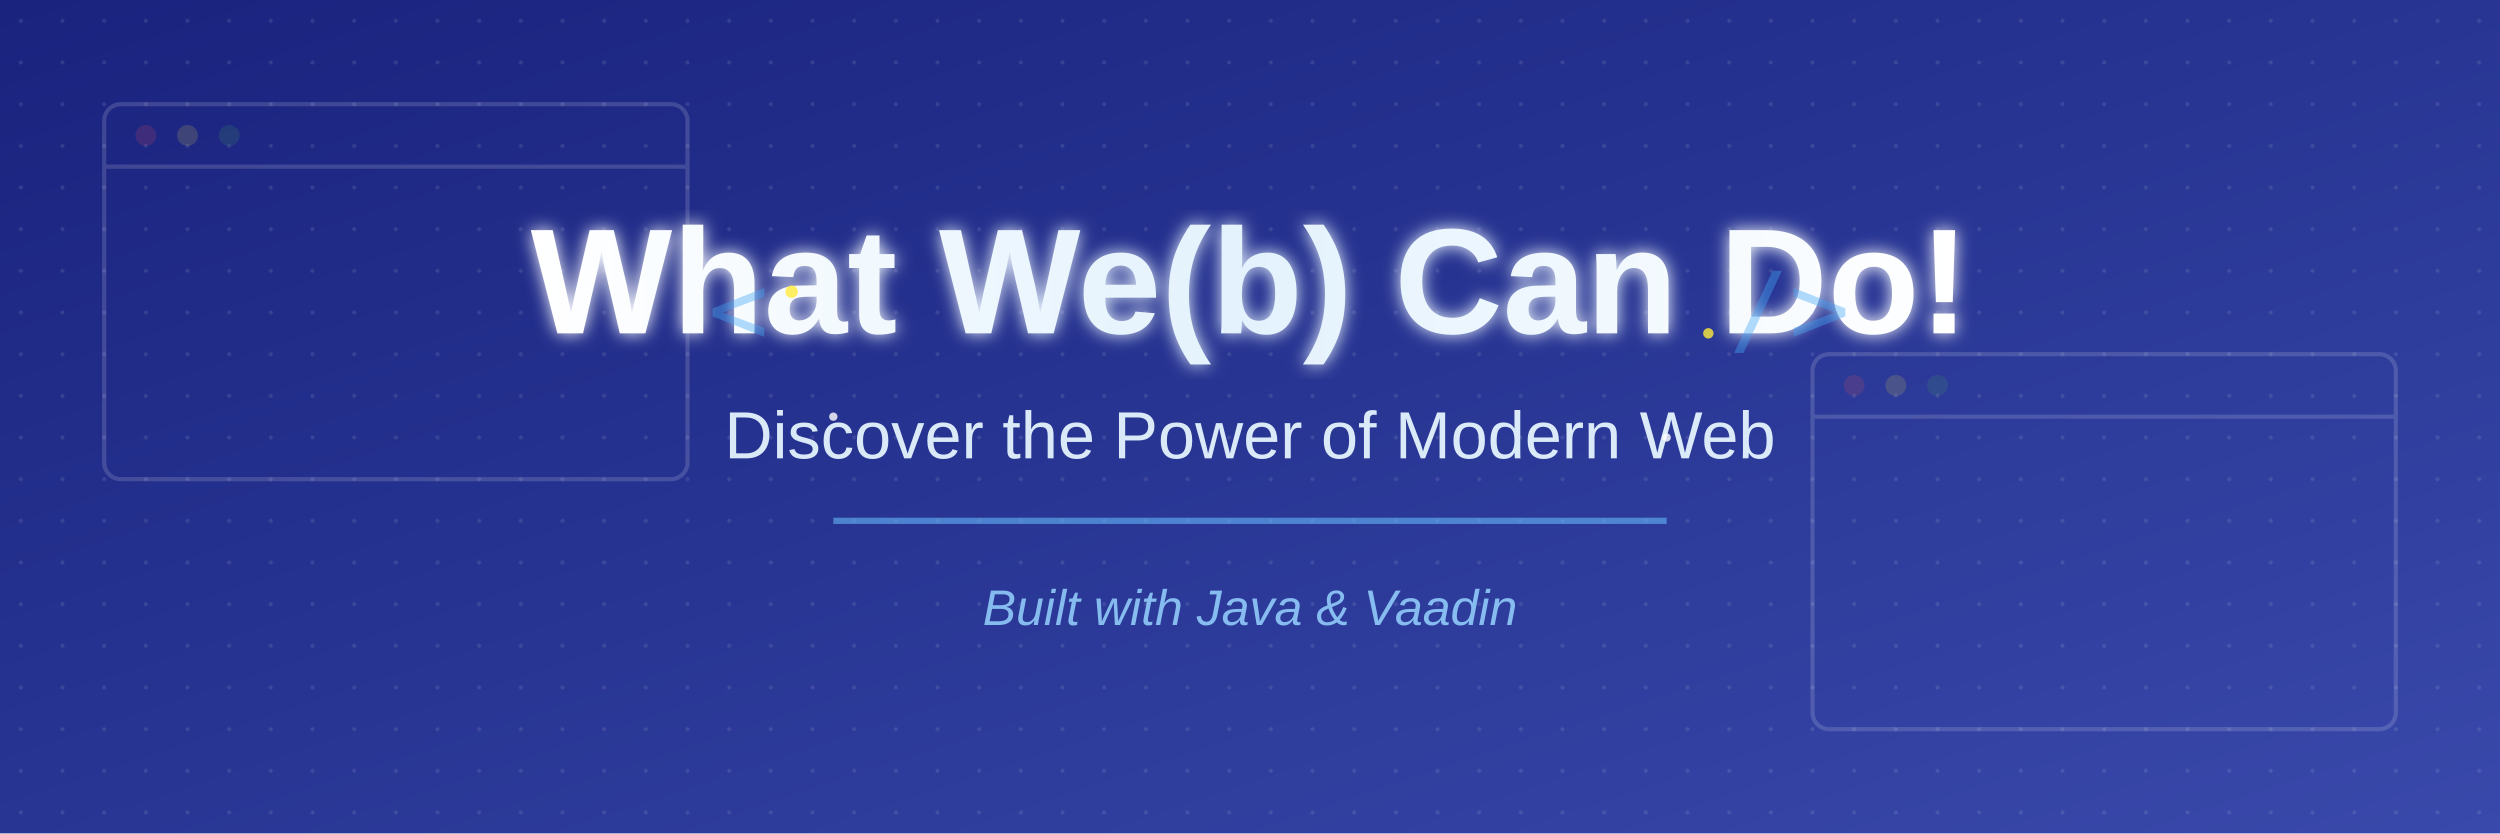
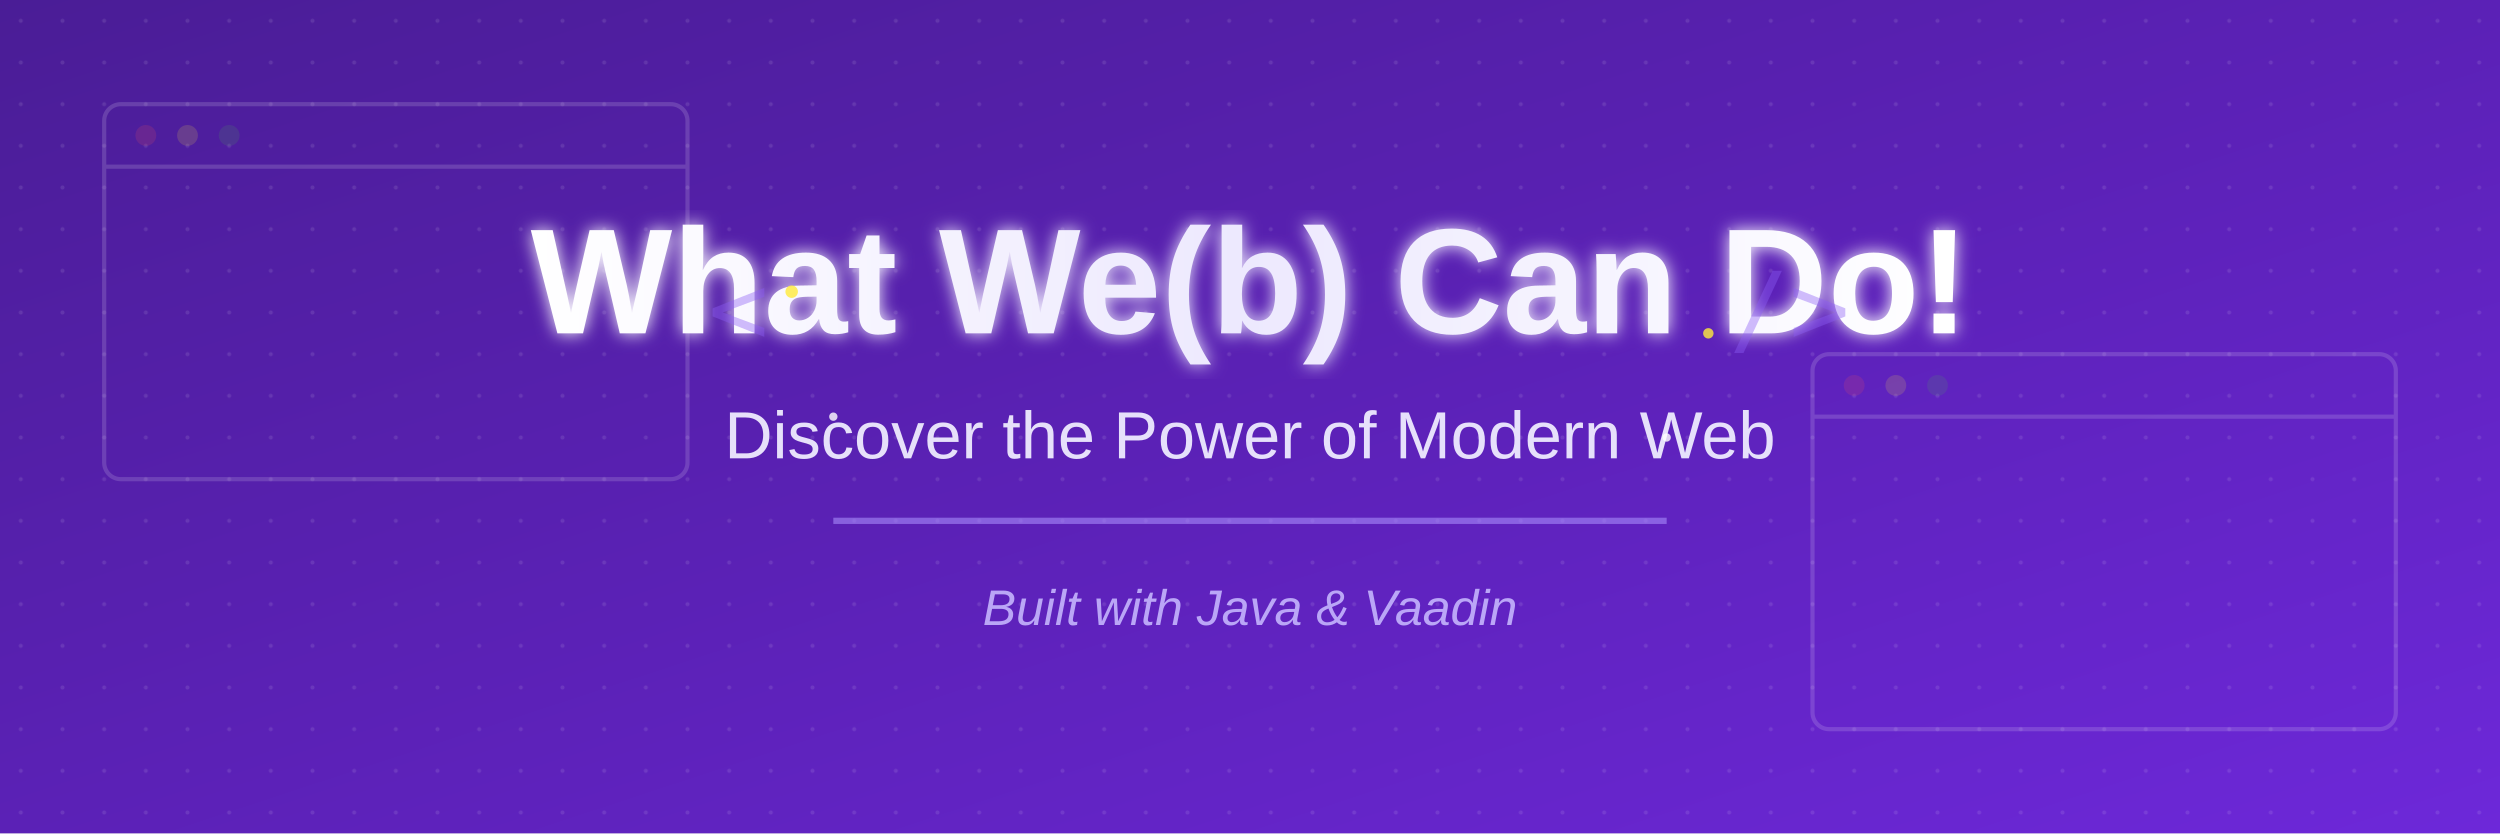
<svg xmlns="http://www.w3.org/2000/svg" viewBox="0 0 1200 400" width="1200" height="400">
  <defs>
    <linearGradient id="bgGradient" x1="0%" y1="0%" x2="100%" y2="100%">
-       <stop offset="0%" style="stop-color:#1a237e;stop-opacity:1" />
-       <stop offset="50%" style="stop-color:#283593;stop-opacity:1" />
-       <stop offset="100%" style="stop-color:#3949ab;stop-opacity:1" />
+       <stop offset="0%" style="stop-color:#4a1d96;stop-opacity:1" />
+       <stop offset="50%" style="stop-color:#5b21b6;stop-opacity:1" />
+       <stop offset="100%" style="stop-color:#6d28d9;stop-opacity:1" />
    </linearGradient>
    <linearGradient id="textGradient" x1="0%" y1="0%" x2="100%" y2="0%">
      <stop offset="0%" style="stop-color:#ffffff;stop-opacity:1" />
-       <stop offset="50%" style="stop-color:#e3f2fd;stop-opacity:1" />
+       <stop offset="50%" style="stop-color:#ede9fe;stop-opacity:1" />
      <stop offset="100%" style="stop-color:#ffffff;stop-opacity:1" />
    </linearGradient>
    <filter id="glow">
      <feGaussianBlur stdDeviation="4" result="coloredBlur" />
      <feMerge>
        <feMergeNode in="coloredBlur" />
        <feMergeNode in="SourceGraphic" />
      </feMerge>
    </filter>
    <pattern id="dots" x="0" y="0" width="20" height="20" patternUnits="userSpaceOnUse">
      <circle cx="10" cy="10" r="1" fill="#ffffff" opacity="0.1" />
    </pattern>
  </defs>
  <rect width="1200" height="400" fill="url(#bgGradient)" />
  <rect width="1200" height="400" fill="url(#dots)" />
  <g opacity="0.15">
    <rect x="50" y="50" width="280" height="180" rx="8" fill="none" stroke="#ffffff" stroke-width="2" />
    <line x1="50" y1="80" x2="330" y2="80" stroke="#ffffff" stroke-width="2" />
    <circle cx="70" cy="65" r="5" fill="#ff5252" />
    <circle cx="90" cy="65" r="5" fill="#ffeb3b" />
    <circle cx="110" cy="65" r="5" fill="#4caf50" />
  </g>
  <g opacity="0.15">
    <rect x="870" y="170" width="280" height="180" rx="8" fill="none" stroke="#ffffff" stroke-width="2" />
    <line x1="870" y1="200" x2="1150" y2="200" stroke="#ffffff" stroke-width="2" />
    <circle cx="890" cy="185" r="5" fill="#ff5252" />
    <circle cx="910" cy="185" r="5" fill="#ffeb3b" />
    <circle cx="930" cy="185" r="5" fill="#4caf50" />
  </g>
  <text x="600" y="160" font-family="Arial, sans-serif" font-size="72" font-weight="bold" fill="url(#textGradient)" text-anchor="middle" filter="url(#glow)">
    What We(b) Can Do!
  </text>
-   <text x="600" y="220" font-family="Arial, sans-serif" font-size="32" font-weight="300" fill="#e3f2fd" text-anchor="middle" opacity="0.95">
+   <text x="600" y="220" font-family="Arial, sans-serif" font-size="32" font-weight="300" fill="#ede9fe" text-anchor="middle" opacity="0.95">
    Discover the Power of Modern Web
  </text>
-   <line x1="400" y1="250" x2="800" y2="250" stroke="#64b5f6" stroke-width="3" opacity="0.6" />
-   <text x="600" y="300" font-family="Arial, sans-serif" font-size="24" font-style="italic" fill="#90caf9" text-anchor="middle" opacity="0.9">
+   <line x1="400" y1="250" x2="800" y2="250" stroke="#a78bfa" stroke-width="3" opacity="0.6" />
+   <text x="600" y="300" font-family="Arial, sans-serif" font-size="24" font-style="italic" fill="#c4b5fd" text-anchor="middle" opacity="0.9">
    Built with Java &amp; Vaadin
  </text>
  <g opacity="0.8">
    <circle cx="380" cy="140" r="3" fill="#ffeb3b">
      <animate attributeName="opacity" values="0.3;1;0.3" dur="2s" repeatCount="indefinite" />
    </circle>
    <circle cx="820" cy="160" r="2.5" fill="#ffeb3b">
      <animate attributeName="opacity" values="0.5;1;0.5" dur="2.5s" repeatCount="indefinite" />
    </circle>
    <circle cx="400" cy="200" r="2" fill="#ffffff">
      <animate attributeName="opacity" values="0.4;1;0.4" dur="3s" repeatCount="indefinite" />
    </circle>
    <circle cx="800" cy="210" r="2" fill="#ffffff">
      <animate attributeName="opacity" values="0.6;1;0.6" dur="2.8s" repeatCount="indefinite" />
    </circle>
  </g>
-   <text x="340" y="165" font-family="monospace" font-size="48" fill="#42a5f5" opacity="0.4">&lt;</text>
-   <text x="830" y="165" font-family="monospace" font-size="48" fill="#42a5f5" opacity="0.4">/&gt;</text>
+   <text x="340" y="165" font-family="monospace" font-size="48" fill="#8b5cf6" opacity="0.4">&lt;</text>
+   <text x="830" y="165" font-family="monospace" font-size="48" fill="#8b5cf6" opacity="0.4">/&gt;</text>
</svg>
